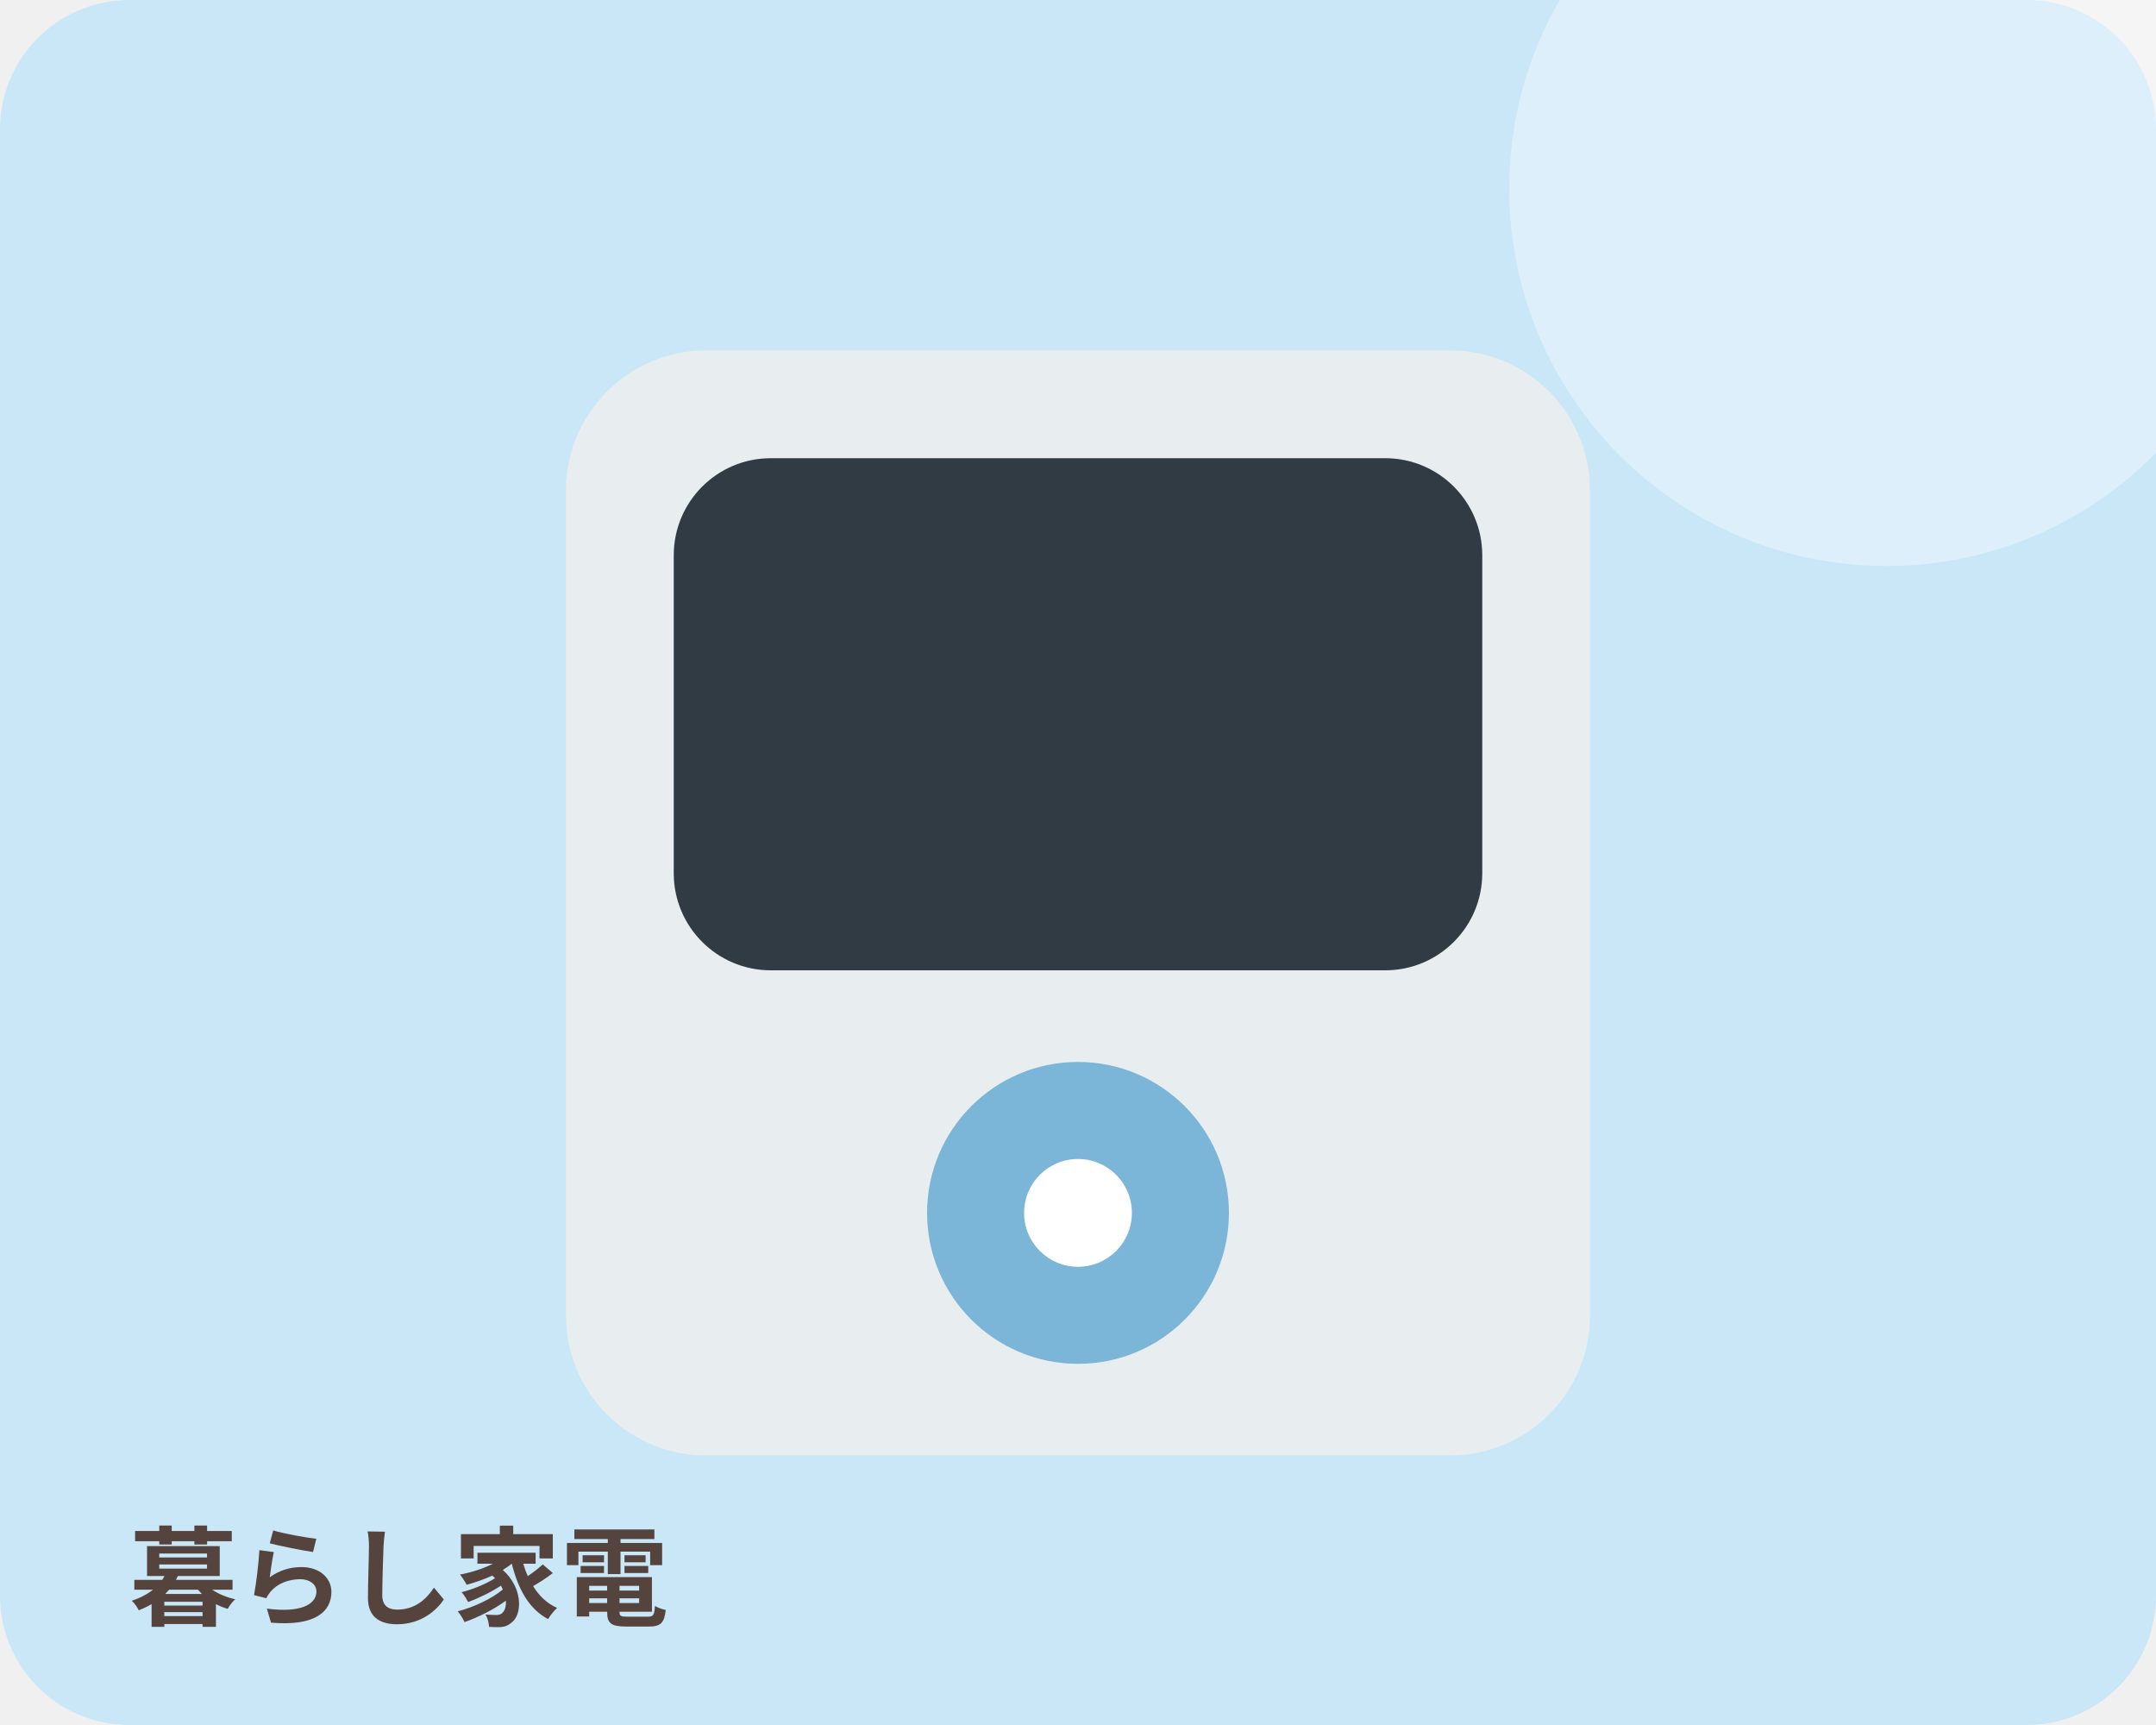
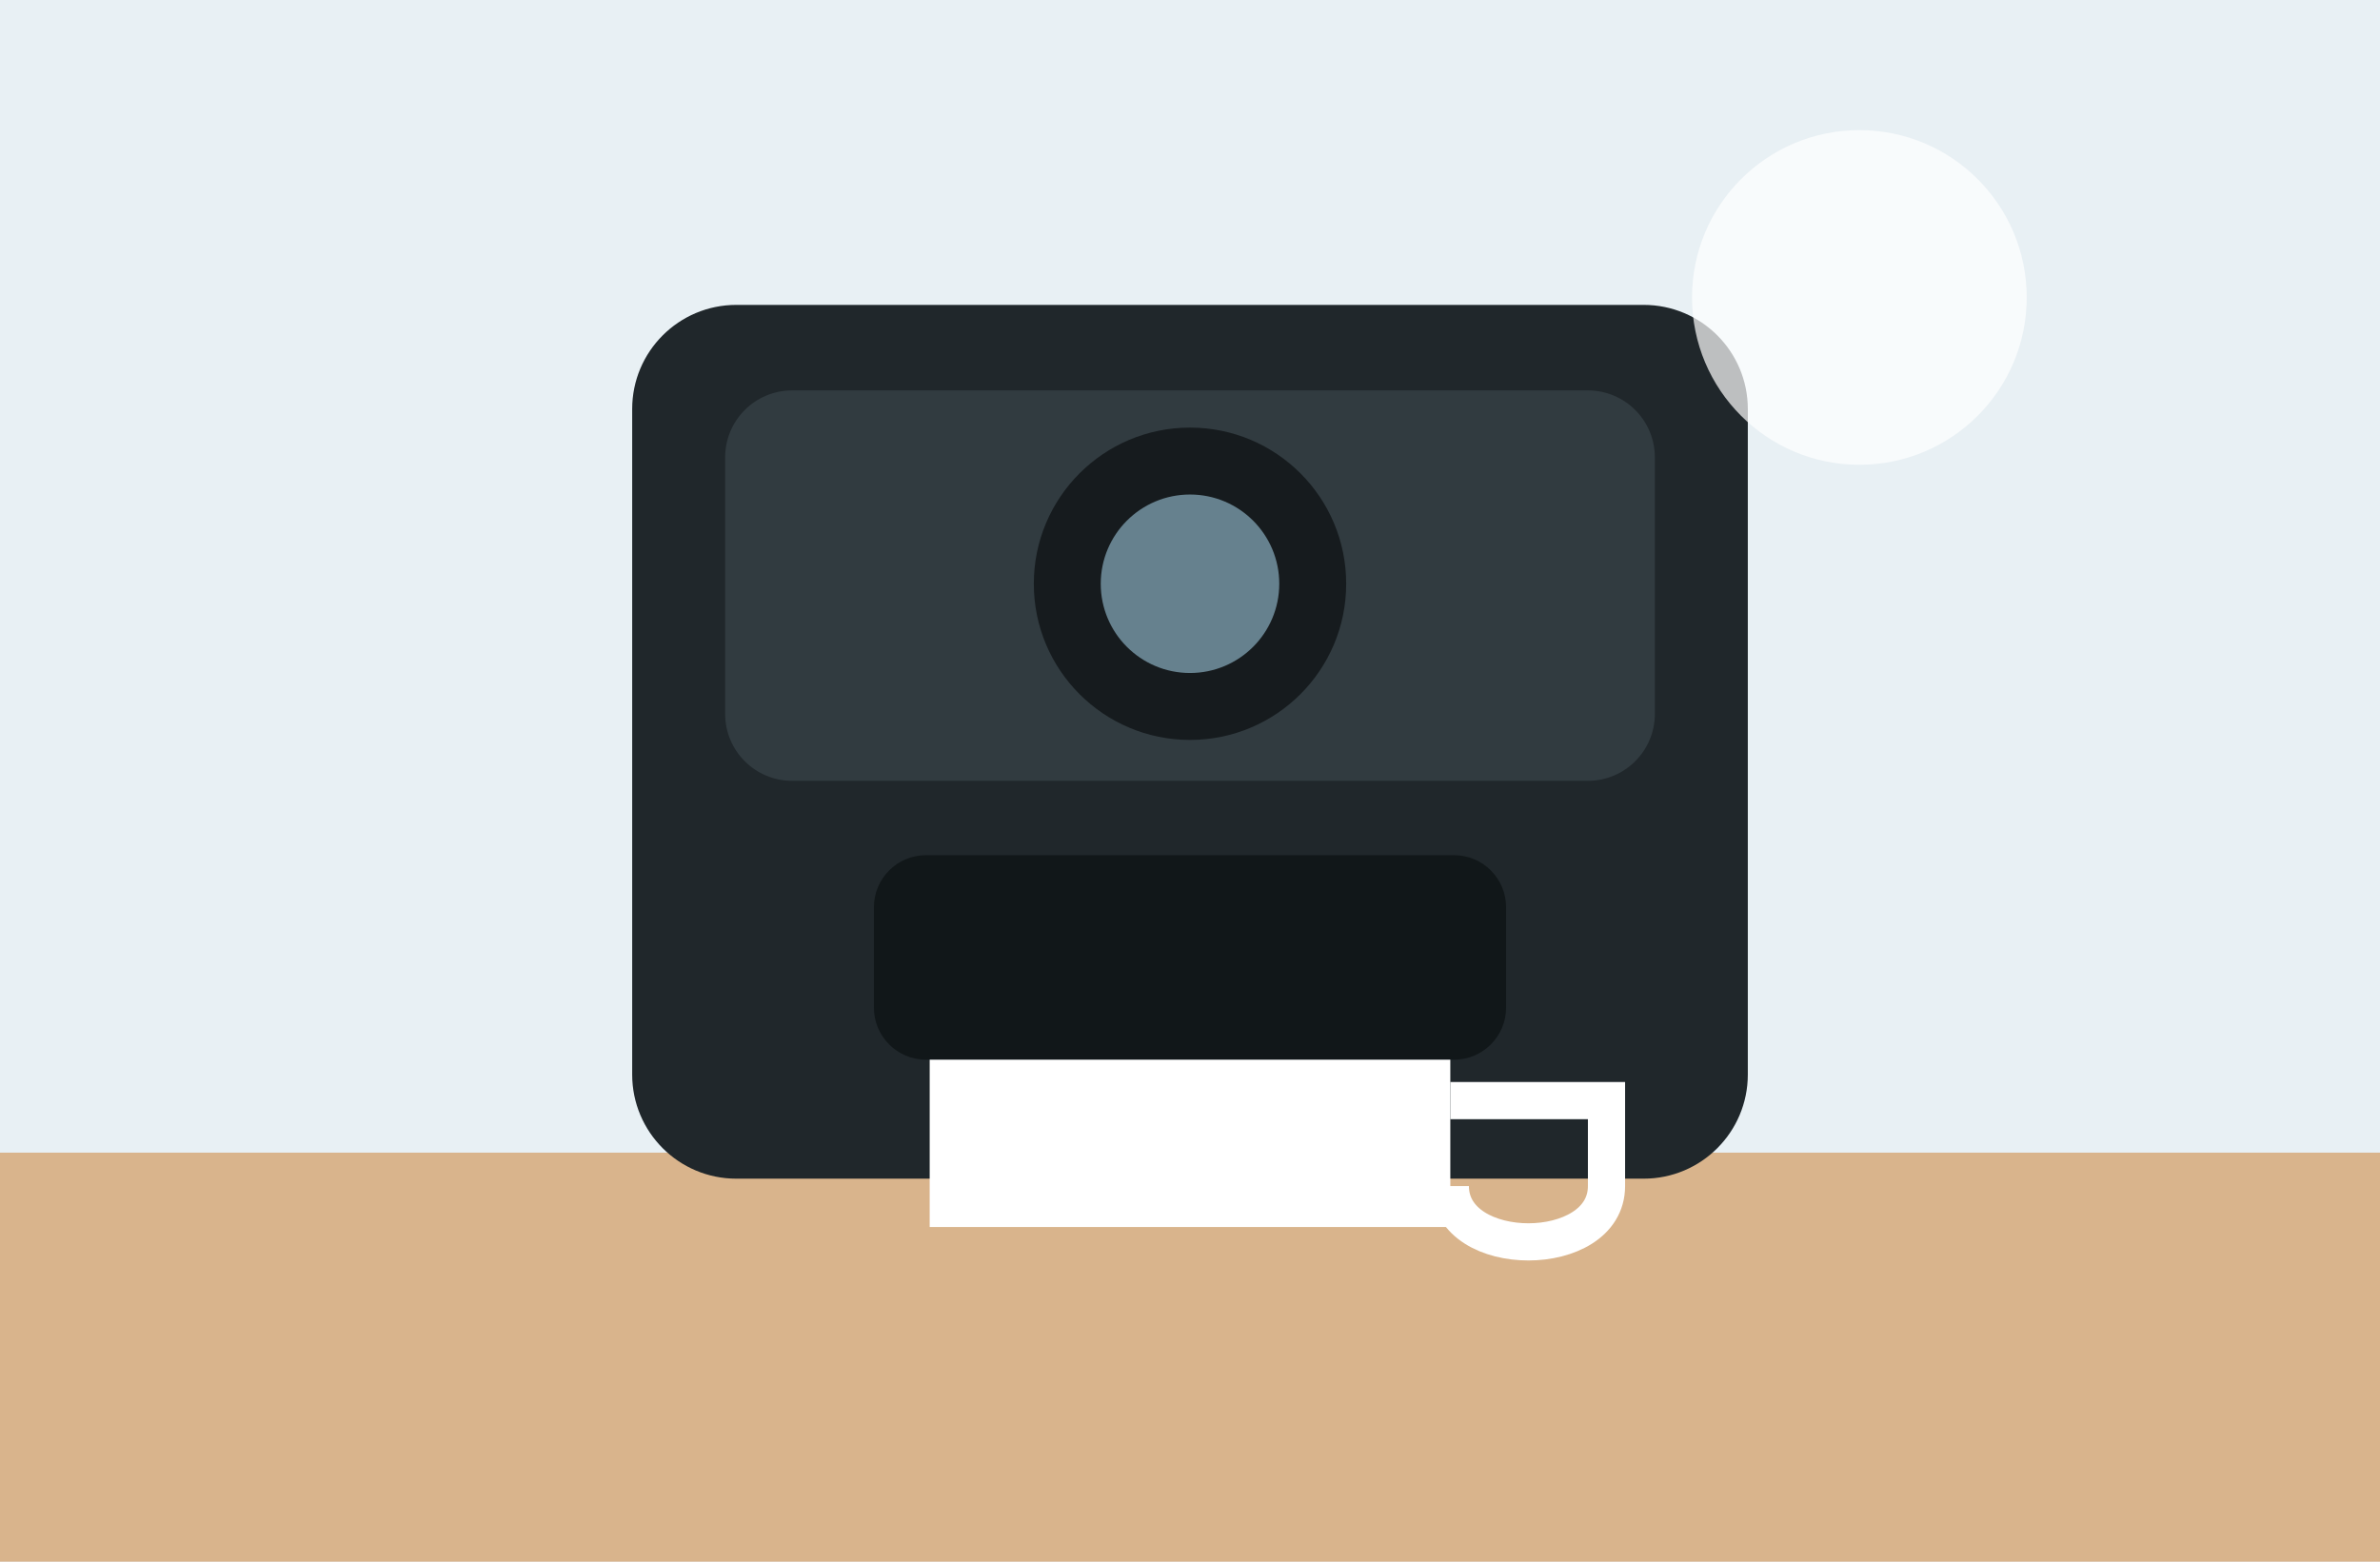
- <svg xmlns="http://www.w3.org/2000/svg" viewBox="0 0 400 320">
-   <rect width="400" height="320" rx="24" fill="#c9e7f7" />
-   <circle cx="350" cy="35" r="70" fill="#fff" opacity=".35" />
-   <rect x="105" y="65" width="190" height="205" rx="26" fill="#e8edf0" />
-   <rect x="125" y="85" width="150" height="95" rx="18" fill="#303b43" />
-   <circle cx="200" cy="225" r="28" fill="#7bb5d8" />
-   <circle cx="200" cy="225" r="10" fill="#fff" />
-   <text x="24" y="300" font-family="sans-serif" font-size="20" font-weight="700" fill="#55443d">暮らし家電</text>
+ <svg xmlns="http://www.w3.org/2000/svg" viewBox="0 0 640 420">
+   <rect width="640" height="420" fill="#e8f0f4" />
+   <rect y="310" width="640" height="110" fill="#d9b48c" />
+   <rect x="170" y="82" width="300" height="235" rx="28" fill="#20272b" />
+   <rect x="195" y="105" width="250" height="105" rx="18" fill="#313b40" />
+   <circle cx="320" cy="157" r="42" fill="#161b1e" />
+   <circle cx="320" cy="157" r="24" fill="#66818e" />
+   <rect x="235" y="230" width="170" height="55" rx="14" fill="#111719" />
+   <path d="M250 285h140v45H250z" fill="#fff" />
+   <path d="M390 296h42v23c0 20-42 20-42 0" fill="none" stroke="#fff" stroke-width="10" />
+   <circle cx="500" cy="80" r="45" fill="#fff" opacity=".7" />
</svg>
